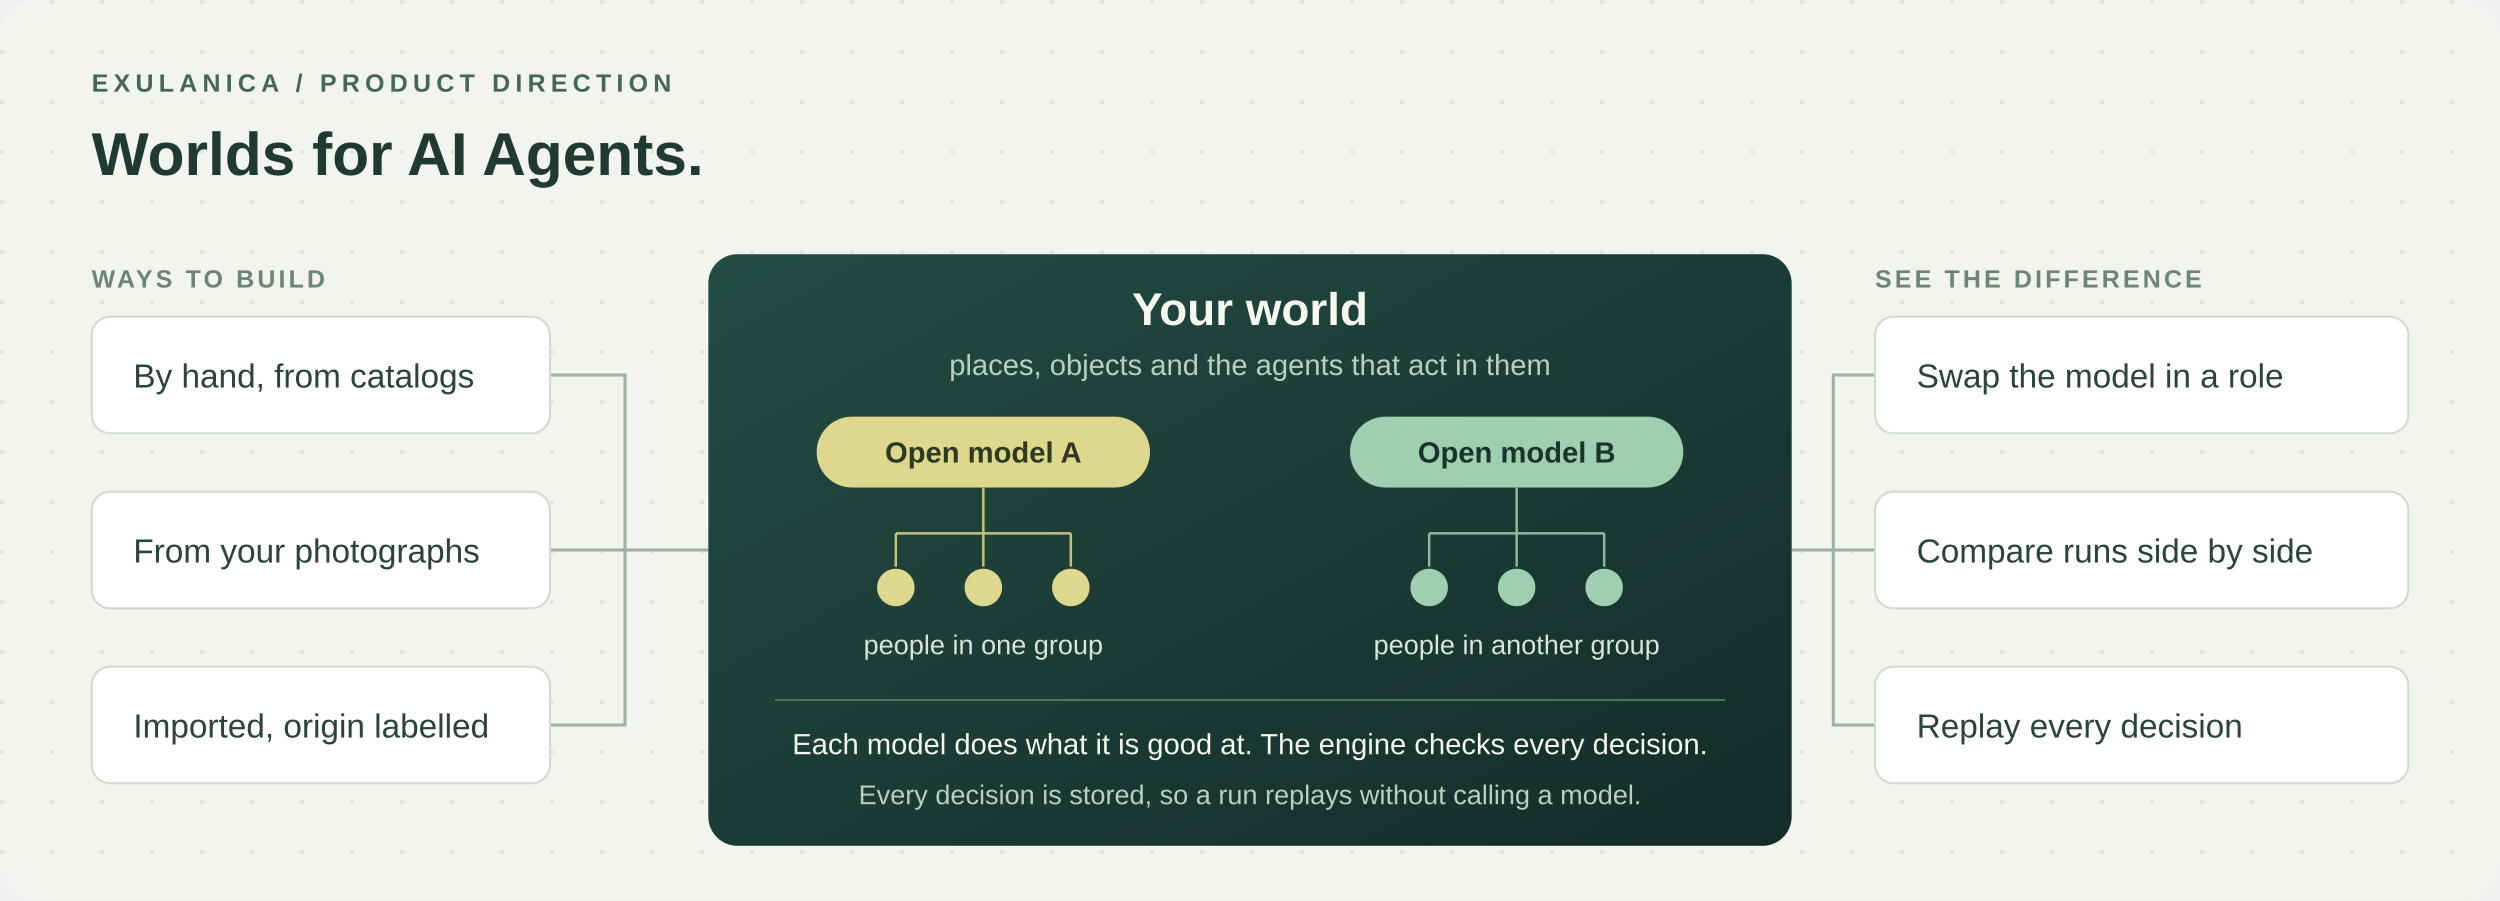
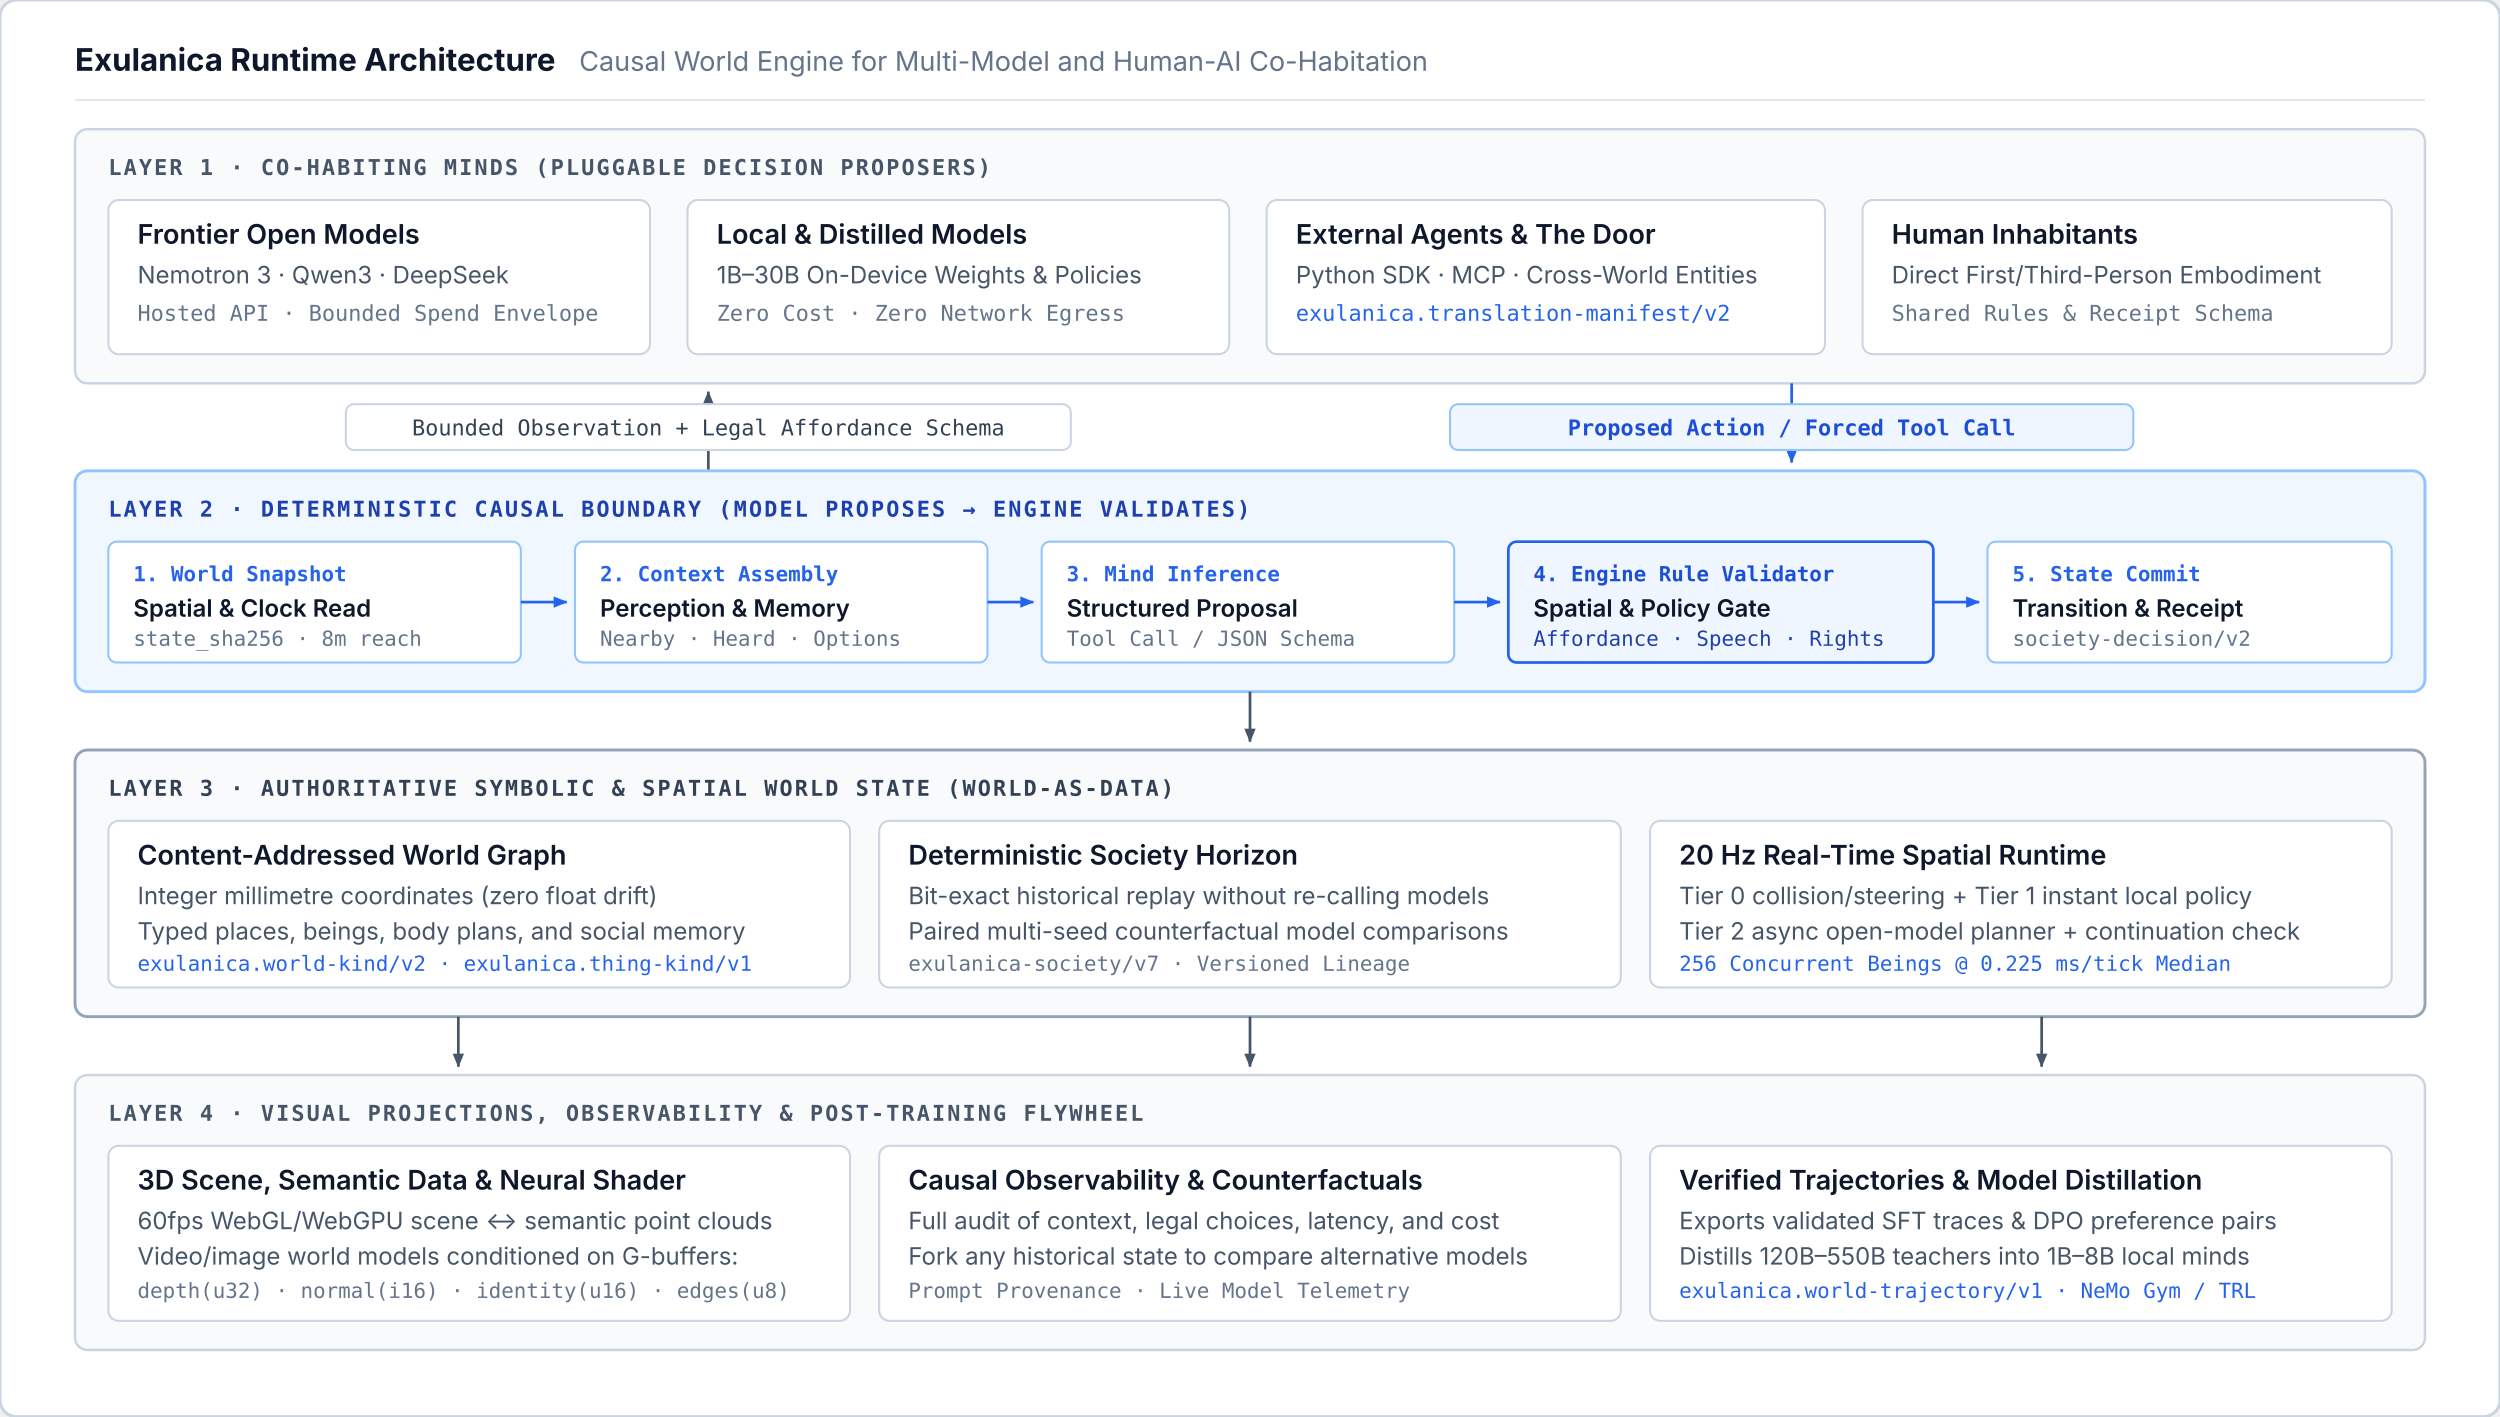
- <svg xmlns="http://www.w3.org/2000/svg" width="1200" height="432" viewBox="0 0 1200 432" role="img" aria-labelledby="title desc">
+ <svg xmlns="http://www.w3.org/2000/svg" width="1200" height="680" viewBox="0 0 1200 680" role="img" aria-labelledby="title desc">
  <defs>
-     <pattern id="grid" width="24" height="24" patternUnits="userSpaceOnUse">
-       <circle cx="1" cy="1" r="1" fill="#597365" opacity=".12" />
-     </pattern>
-     <linearGradient id="world" x1="0" y1="0" x2="1" y2="1">
-       <stop stop-color="#234c43" />
-       <stop offset="1" stop-color="#142c28" />
-     </linearGradient>
+     <marker id="arrowSlate" viewBox="0 0 10 10" refX="8" refY="5" markerWidth="6" markerHeight="6" orient="auto-start-reverse">
+       <path d="M 0 1.5 L 8.5 5 L 0 8.5 z" fill="#475569" />
+     </marker>
+     <marker id="arrowBlue" viewBox="0 0 10 10" refX="8" refY="5" markerWidth="6" markerHeight="6" orient="auto-start-reverse">
+       <path d="M 0 1.5 L 8.5 5 L 0 8.5 z" fill="#2563eb" />
+     </marker>
  </defs>
-   <rect width="1200" height="432" rx="18" fill="#f2f5ef" />
-   <rect width="1200" height="432" rx="18" fill="url(#grid)" />
-   <g font-family="Arial, Helvetica, sans-serif">
-     <text x="44" y="44" font-size="12" font-weight="700" letter-spacing="2.5" fill="#466756">EXULANICA / PRODUCT DIRECTION</text>
-     <text x="44" y="84" font-size="29" font-weight="600" fill="#203a32">Worlds for AI Agents.</text>
-     <text x="44" y="138" font-size="12" font-weight="700" letter-spacing="1.5" fill="#6d8577">WAYS TO BUILD</text>
-     <text x="900" y="138" font-size="12" font-weight="700" letter-spacing="1.5" fill="#6d8577">SEE THE DIFFERENCE</text>
-     <g fill="none" stroke="#9fb2a3" stroke-width="1.5">
-       <path d="M264 180H300V264H340M264 264H340M264 348H300V264" />
-       <path d="M860 264H880V180H900M860 264H900M880 264V348H900" />
+   <rect width="1200" height="680" rx="8" fill="#ffffff" stroke="#cbd5e1" stroke-width="1.5" />
+   <g font-family="-apple-system, BlinkMacSystemFont, 'Inter', 'Segoe UI', Helvetica, Arial, sans-serif" fill="#0f172a">
+     <text x="36" y="34" font-size="15" font-weight="700" fill="#0f172a">Exulanica Runtime Architecture</text>
+     <text x="278" y="34" font-size="13" fill="#64748b">Causal World Engine for Multi-Model and Human-AI Co-Habitation</text>
+     <line x1="36" y1="48" x2="1164" y2="48" stroke="#e2e8f0" stroke-width="1" />
+     <g transform="translate(36, 62)">
+       <rect width="1128" height="122" rx="6" fill="#f8fafc" stroke="#cbd5e1" stroke-width="1.2" />
+       <text x="16" y="22" font-family="ui-monospace, SFMono-Regular, Menlo, monospace" font-size="10.5" font-weight="600" letter-spacing="1" fill="#475569">LAYER 1 · CO-HABITING MINDS (PLUGGABLE DECISION PROPOSERS)</text>
+       <g transform="translate(16, 34)">
+         <rect width="260" height="74" rx="5" fill="#ffffff" stroke="#cbd5e1" stroke-width="1" />
+         <text x="14" y="21" font-size="13" font-weight="600" fill="#0f172a">Frontier Open Models</text>
+         <text x="14" y="40" font-size="11.5" fill="#475569">Nemotron 3 · Qwen3 · DeepSeek</text>
+         <text x="14" y="58" font-family="ui-monospace, SFMono-Regular, Menlo, monospace" font-size="10.5" fill="#64748b">Hosted API · Bounded Spend Envelope</text>
+       </g>
+       <g transform="translate(294, 34)">
+         <rect width="260" height="74" rx="5" fill="#ffffff" stroke="#cbd5e1" stroke-width="1" />
+         <text x="14" y="21" font-size="13" font-weight="600" fill="#0f172a">Local &amp; Distilled Models</text>
+         <text x="14" y="40" font-size="11.5" fill="#475569">1B–30B On-Device Weights &amp; Policies</text>
+         <text x="14" y="58" font-family="ui-monospace, SFMono-Regular, Menlo, monospace" font-size="10.5" fill="#64748b">Zero Cost · Zero Network Egress</text>
+       </g>
+       <g transform="translate(572, 34)">
+         <rect width="268" height="74" rx="5" fill="#ffffff" stroke="#cbd5e1" stroke-width="1" />
+         <text x="14" y="21" font-size="13" font-weight="600" fill="#0f172a">External Agents &amp; The Door</text>
+         <text x="14" y="40" font-size="11.5" fill="#475569">Python SDK · MCP · Cross-World Entities</text>
+         <text x="14" y="58" font-family="ui-monospace, SFMono-Regular, Menlo, monospace" font-size="10.5" fill="#2563eb">exulanica.translation-manifest/v2</text>
+       </g>
+       <g transform="translate(858, 34)">
+         <rect width="254" height="74" rx="5" fill="#ffffff" stroke="#cbd5e1" stroke-width="1" />
+         <text x="14" y="21" font-size="13" font-weight="600" fill="#0f172a">Human Inhabitants</text>
+         <text x="14" y="40" font-size="11.5" fill="#475569">Direct First/Third-Person Embodiment</text>
+         <text x="14" y="58" font-family="ui-monospace, SFMono-Regular, Menlo, monospace" font-size="10.5" fill="#64748b">Shared Rules &amp; Receipt Schema</text>
+       </g>
    </g>
-     <g fill="#fff" stroke="#d1dbce">
-       <rect x="44" y="152" width="220" height="56" rx="9" />
-       <rect x="44" y="236" width="220" height="56" rx="9" />
-       <rect x="44" y="320" width="220" height="56" rx="9" />
-       <rect x="900" y="152" width="256" height="56" rx="9" />
-       <rect x="900" y="236" width="256" height="56" rx="9" />
-       <rect x="900" y="320" width="256" height="56" rx="9" />
+     <g stroke="#475569" stroke-width="1.3" fill="none">
+       <line x1="340" y1="226" x2="340" y2="188" marker-end="url(#arrowSlate)" />
+       <line x1="860" y1="184" x2="860" y2="222" stroke="#2563eb" marker-end="url(#arrowBlue)" />
    </g>
-     <g font-size="16" fill="#294438">
-       <text x="64" y="186">By hand, from catalogs</text>
-       <text x="64" y="270">From your photographs</text>
-       <text x="64" y="354">Imported, origin labelled</text>
-       <text x="920" y="186">Swap the model in a role</text>
-       <text x="920" y="270">Compare runs side by side</text>
-       <text x="920" y="354">Replay every decision</text>
+     <rect x="166" y="194" width="348" height="22" rx="4" fill="#ffffff" stroke="#cbd5e1" stroke-width="1" />
+     <text x="340" y="209" text-anchor="middle" font-family="ui-monospace, SFMono-Regular, Menlo, monospace" font-size="10.5" fill="#334155">Bounded Observation + Legal Affordance Schema</text>
+     <rect x="696" y="194" width="328" height="22" rx="4" fill="#eff6ff" stroke="#93c5fd" stroke-width="1" />
+     <text x="860" y="209" text-anchor="middle" font-family="ui-monospace, SFMono-Regular, Menlo, monospace" font-size="10.5" font-weight="600" fill="#1d4ed8">Proposed Action / Forced Tool Call</text>
+     <g transform="translate(36, 226)">
+       <rect width="1128" height="106" rx="6" fill="#f0f7ff" stroke="#93c5fd" stroke-width="1.4" />
+       <text x="16" y="22" font-family="ui-monospace, SFMono-Regular, Menlo, monospace" font-size="10.5" font-weight="600" letter-spacing="1" fill="#1e40af">LAYER 2 · DETERMINISTIC CAUSAL BOUNDARY (MODEL PROPOSES → ENGINE VALIDATES)</text>
+       <g transform="translate(16, 34)">
+         <rect width="198" height="58" rx="4" fill="#ffffff" stroke="#93c5fd" stroke-width="1" />
+         <text x="12" y="19" font-family="ui-monospace, SFMono-Regular, Menlo, monospace" font-size="10" font-weight="600" fill="#2563eb">1. World Snapshot</text>
+         <text x="12" y="36" font-size="11.5" font-weight="600" fill="#0f172a">Spatial &amp; Clock Read</text>
+         <text x="12" y="50" font-family="ui-monospace, SFMono-Regular, Menlo, monospace" font-size="10" fill="#64748b">state_sha256 · 8m reach</text>
+       </g>
+       <line x1="214" y1="63" x2="236" y2="63" stroke="#2563eb" stroke-width="1.3" marker-end="url(#arrowBlue)" />
+       <g transform="translate(240, 34)">
+         <rect width="198" height="58" rx="4" fill="#ffffff" stroke="#93c5fd" stroke-width="1" />
+         <text x="12" y="19" font-family="ui-monospace, SFMono-Regular, Menlo, monospace" font-size="10" font-weight="600" fill="#2563eb">2. Context Assembly</text>
+         <text x="12" y="36" font-size="11.5" font-weight="600" fill="#0f172a">Perception &amp; Memory</text>
+         <text x="12" y="50" font-family="ui-monospace, SFMono-Regular, Menlo, monospace" font-size="10" fill="#64748b">Nearby · Heard · Options</text>
+       </g>
+       <line x1="438" y1="63" x2="460" y2="63" stroke="#2563eb" stroke-width="1.3" marker-end="url(#arrowBlue)" />
+       <g transform="translate(464, 34)">
+         <rect width="198" height="58" rx="4" fill="#ffffff" stroke="#93c5fd" stroke-width="1" />
+         <text x="12" y="19" font-family="ui-monospace, SFMono-Regular, Menlo, monospace" font-size="10" font-weight="600" fill="#2563eb">3. Mind Inference</text>
+         <text x="12" y="36" font-size="11.5" font-weight="600" fill="#0f172a">Structured Proposal</text>
+         <text x="12" y="50" font-family="ui-monospace, SFMono-Regular, Menlo, monospace" font-size="10" fill="#64748b">Tool Call / JSON Schema</text>
+       </g>
+       <line x1="662" y1="63" x2="684" y2="63" stroke="#2563eb" stroke-width="1.3" marker-end="url(#arrowBlue)" />
+       <g transform="translate(688, 34)">
+         <rect width="204" height="58" rx="4" fill="#eff6ff" stroke="#2563eb" stroke-width="1.3" />
+         <text x="12" y="19" font-family="ui-monospace, SFMono-Regular, Menlo, monospace" font-size="10" font-weight="700" fill="#1d4ed8">4. Engine Rule Validator</text>
+         <text x="12" y="36" font-size="11.5" font-weight="600" fill="#0f172a">Spatial &amp; Policy Gate</text>
+         <text x="12" y="50" font-family="ui-monospace, SFMono-Regular, Menlo, monospace" font-size="10" fill="#1e40af">Affordance · Speech · Rights</text>
+       </g>
+       <line x1="892" y1="63" x2="914" y2="63" stroke="#2563eb" stroke-width="1.3" marker-end="url(#arrowBlue)" />
+       <g transform="translate(918, 34)">
+         <rect width="194" height="58" rx="4" fill="#ffffff" stroke="#93c5fd" stroke-width="1" />
+         <text x="12" y="19" font-family="ui-monospace, SFMono-Regular, Menlo, monospace" font-size="10" font-weight="600" fill="#2563eb">5. State Commit</text>
+         <text x="12" y="36" font-size="11.5" font-weight="600" fill="#0f172a">Transition &amp; Receipt</text>
+         <text x="12" y="50" font-family="ui-monospace, SFMono-Regular, Menlo, monospace" font-size="10" fill="#64748b">society-decision/v2</text>
+       </g>
    </g>
-     <rect x="340" y="122" width="520" height="284" rx="14" fill="url(#world)" />
-     <text x="600" y="156" text-anchor="middle" font-size="22" font-weight="600" fill="#f5f8ef">Your world</text>
-     <text x="600" y="180" text-anchor="middle" font-size="14" fill="#b9cfc1">places, objects and the agents that act in them</text>
-     <g font-size="14" font-weight="600" text-anchor="middle">
-       <rect x="392" y="200" width="160" height="34" rx="17" fill="#ded88f" />
-       <text x="472" y="222" fill="#2d3a1f">Open model A</text>
-       <rect x="648" y="200" width="160" height="34" rx="17" fill="#9fcfb0" />
-       <text x="728" y="222" fill="#17352b">Open model B</text>
+     <g stroke="#475569" stroke-width="1.3" fill="none">
+       <line x1="600" y1="332" x2="600" y2="356" marker-end="url(#arrowSlate)" />
    </g>
-     <g stroke-width="1.2" opacity=".85">
-       <path d="M472 234V256M430 256H514M430 256V272M472 256V272M514 256V272" fill="none" stroke="#ded88f" />
-       <path d="M728 234V256M686 256H770M686 256V272M728 256V272M770 256V272" fill="none" stroke="#9fcfb0" />
+     <g transform="translate(36, 360)">
+       <rect width="1128" height="128" rx="6" fill="#f8fafc" stroke="#94a3b8" stroke-width="1.4" />
+       <text x="16" y="22" font-family="ui-monospace, SFMono-Regular, Menlo, monospace" font-size="10.5" font-weight="600" letter-spacing="1" fill="#334155">LAYER 3 · AUTHORITATIVE SYMBOLIC &amp; SPATIAL WORLD STATE (WORLD-AS-DATA)</text>
+       <g transform="translate(16, 34)">
+         <rect width="356" height="80" rx="5" fill="#ffffff" stroke="#cbd5e1" stroke-width="1" />
+         <text x="14" y="21" font-size="13" font-weight="600" fill="#0f172a">Content-Addressed World Graph</text>
+         <text x="14" y="40" font-size="11.5" fill="#475569">Integer millimetre coordinates (zero float drift)</text>
+         <text x="14" y="57" font-size="11.5" fill="#475569">Typed places, beings, body plans, and social memory</text>
+         <text x="14" y="72" font-family="ui-monospace, SFMono-Regular, Menlo, monospace" font-size="10" fill="#2563eb">exulanica.world-kind/v2 · exulanica.thing-kind/v1</text>
+       </g>
+       <g transform="translate(386, 34)">
+         <rect width="356" height="80" rx="5" fill="#ffffff" stroke="#cbd5e1" stroke-width="1" />
+         <text x="14" y="21" font-size="13" font-weight="600" fill="#0f172a">Deterministic Society Horizon</text>
+         <text x="14" y="40" font-size="11.5" fill="#475569">Bit-exact historical replay without re-calling models</text>
+         <text x="14" y="57" font-size="11.5" fill="#475569">Paired multi-seed counterfactual model comparisons</text>
+         <text x="14" y="72" font-family="ui-monospace, SFMono-Regular, Menlo, monospace" font-size="10" fill="#64748b">exulanica-society/v7 · Versioned Lineage</text>
+       </g>
+       <g transform="translate(756, 34)">
+         <rect width="356" height="80" rx="5" fill="#ffffff" stroke="#cbd5e1" stroke-width="1" />
+         <text x="14" y="21" font-size="13" font-weight="600" fill="#0f172a">20 Hz Real-Time Spatial Runtime</text>
+         <text x="14" y="40" font-size="11.5" fill="#475569">Tier 0 collision/steering + Tier 1 instant local policy</text>
+         <text x="14" y="57" font-size="11.5" fill="#475569">Tier 2 async open-model planner + continuation check</text>
+         <text x="14" y="72" font-family="ui-monospace, SFMono-Regular, Menlo, monospace" font-size="10" fill="#2563eb">256 Concurrent Beings @ 0.225 ms/tick Median</text>
+       </g>
    </g>
-     <g>
-       <circle cx="430" cy="282" r="9" fill="#ded88f" />
-       <circle cx="472" cy="282" r="9" fill="#ded88f" />
-       <circle cx="514" cy="282" r="9" fill="#ded88f" />
-       <circle cx="686" cy="282" r="9" fill="#9fcfb0" />
-       <circle cx="728" cy="282" r="9" fill="#9fcfb0" />
-       <circle cx="770" cy="282" r="9" fill="#9fcfb0" />
+     <g stroke="#475569" stroke-width="1.3" fill="none">
+       <line x1="220" y1="488" x2="220" y2="512" marker-end="url(#arrowSlate)" />
+       <line x1="600" y1="488" x2="600" y2="512" marker-end="url(#arrowSlate)" />
+       <line x1="980" y1="488" x2="980" y2="512" marker-end="url(#arrowSlate)" />
    </g>
-     <g font-size="13" fill="#d8e5dc" text-anchor="middle">
-       <text x="472" y="314">people in one group</text>
-       <text x="728" y="314">people in another group</text>
+     <g transform="translate(36, 516)">
+       <rect width="1128" height="132" rx="6" fill="#f8fafc" stroke="#cbd5e1" stroke-width="1.2" />
+       <text x="16" y="22" font-family="ui-monospace, SFMono-Regular, Menlo, monospace" font-size="10.5" font-weight="600" letter-spacing="1" fill="#475569">LAYER 4 · VISUAL PROJECTIONS, OBSERVABILITY &amp; POST-TRAINING FLYWHEEL</text>
+       <g transform="translate(16, 34)">
+         <rect width="356" height="84" rx="5" fill="#ffffff" stroke="#cbd5e1" stroke-width="1" />
+         <text x="14" y="21" font-size="13" font-weight="600" fill="#0f172a">3D Scene, Semantic Data &amp; Neural Shader</text>
+         <text x="14" y="40" font-size="11.5" fill="#475569">60fps WebGL/WebGPU scene &lt;-&gt; semantic point clouds</text>
+         <text x="14" y="57" font-size="11.5" fill="#475569">Video/image world models conditioned on G-buffers:</text>
+         <text x="14" y="73" font-family="ui-monospace, SFMono-Regular, Menlo, monospace" font-size="10" fill="#64748b">depth(u32) · normal(i16) · identity(u16) · edges(u8)</text>
+       </g>
+       <g transform="translate(386, 34)">
+         <rect width="356" height="84" rx="5" fill="#ffffff" stroke="#cbd5e1" stroke-width="1" />
+         <text x="14" y="21" font-size="13" font-weight="600" fill="#0f172a">Causal Observability &amp; Counterfactuals</text>
+         <text x="14" y="40" font-size="11.5" fill="#475569">Full audit of context, legal choices, latency, and cost</text>
+         <text x="14" y="57" font-size="11.5" fill="#475569">Fork any historical state to compare alternative models</text>
+         <text x="14" y="73" font-family="ui-monospace, SFMono-Regular, Menlo, monospace" font-size="10" fill="#64748b">Prompt Provenance · Live Model Telemetry</text>
+       </g>
+       <g transform="translate(756, 34)">
+         <rect width="356" height="84" rx="5" fill="#ffffff" stroke="#cbd5e1" stroke-width="1" />
+         <text x="14" y="21" font-size="13" font-weight="600" fill="#0f172a">Verified Trajectories &amp; Model Distillation</text>
+         <text x="14" y="40" font-size="11.5" fill="#475569">Exports validated SFT traces &amp; DPO preference pairs</text>
+         <text x="14" y="57" font-size="11.5" fill="#475569">Distills 120B–550B teachers into 1B–8B local minds</text>
+         <text x="14" y="73" font-family="ui-monospace, SFMono-Regular, Menlo, monospace" font-size="10" fill="#2563eb">exulanica.world-trajectory/v1 · NeMo Gym / TRL</text>
+       </g>
    </g>
-     <path d="M372 336H828" stroke="#4f7466" stroke-width="1" />
-     <text x="600" y="362" text-anchor="middle" font-size="14" fill="#f5f8ef">Each model does what it is good at. The engine checks every decision.</text>
-     <text x="600" y="386" text-anchor="middle" font-size="13" fill="#b9cfc1">Every decision is stored, so a run replays without calling a model.</text>
  </g>
</svg>
